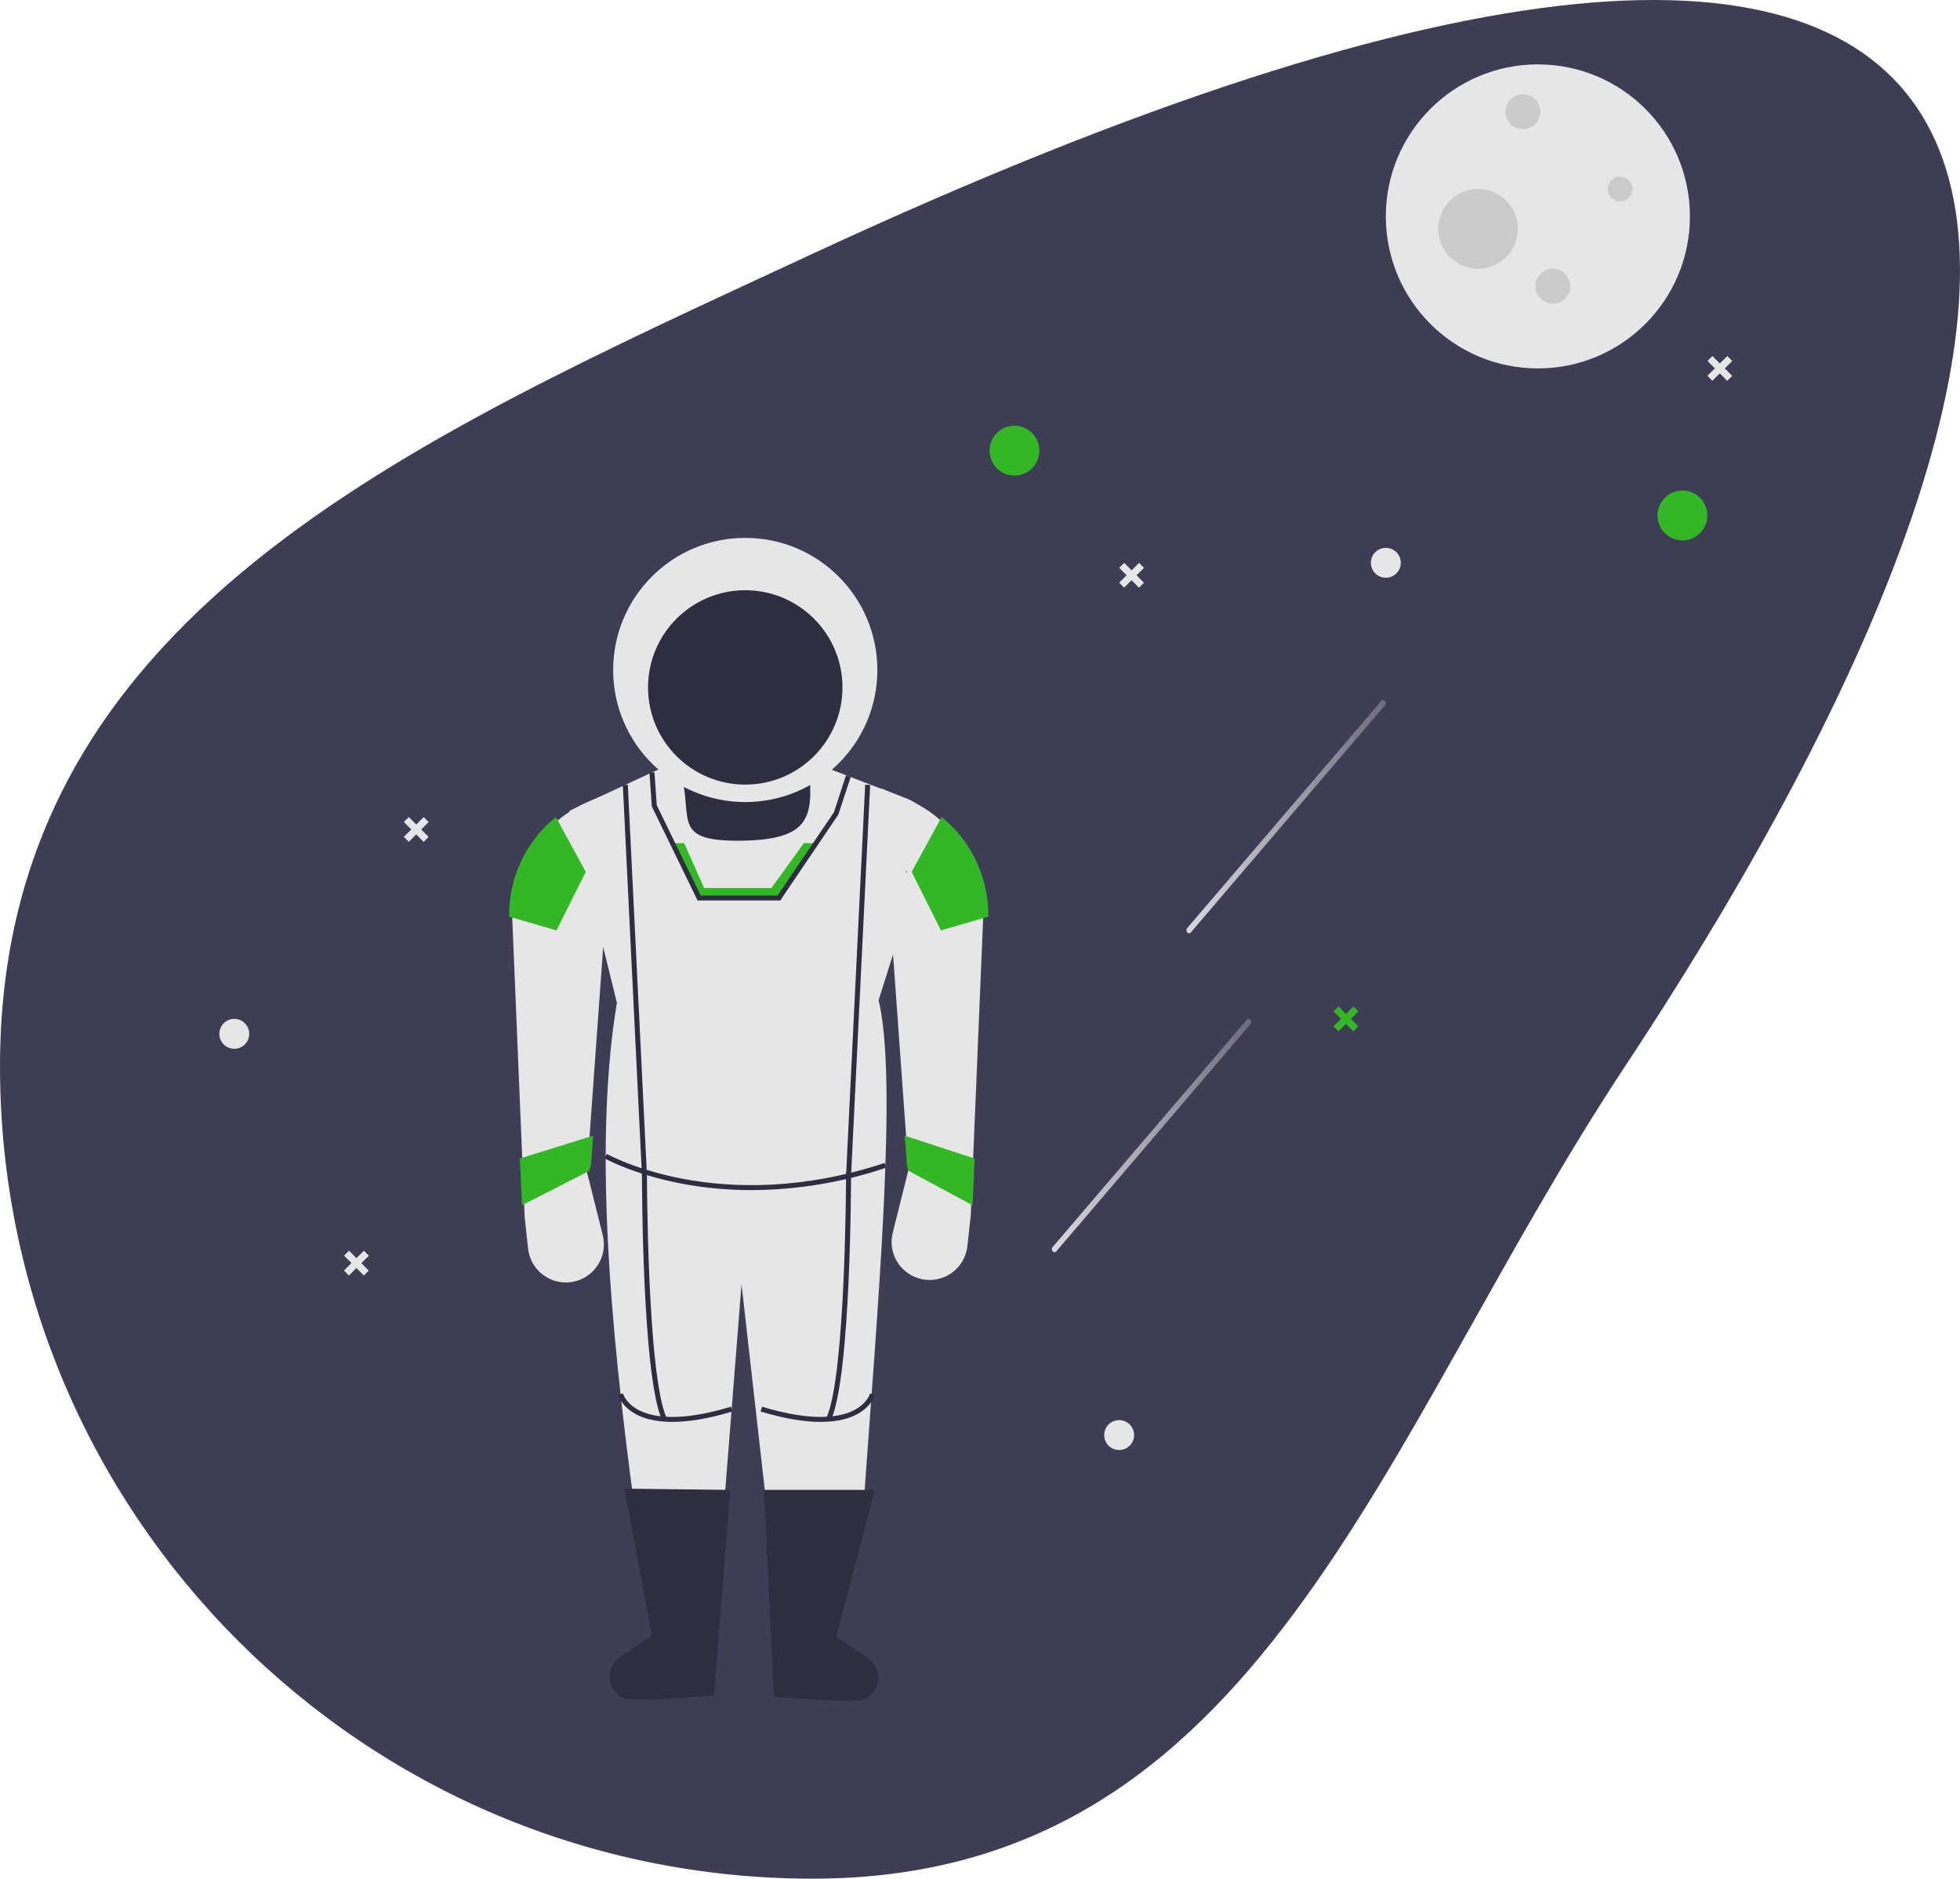
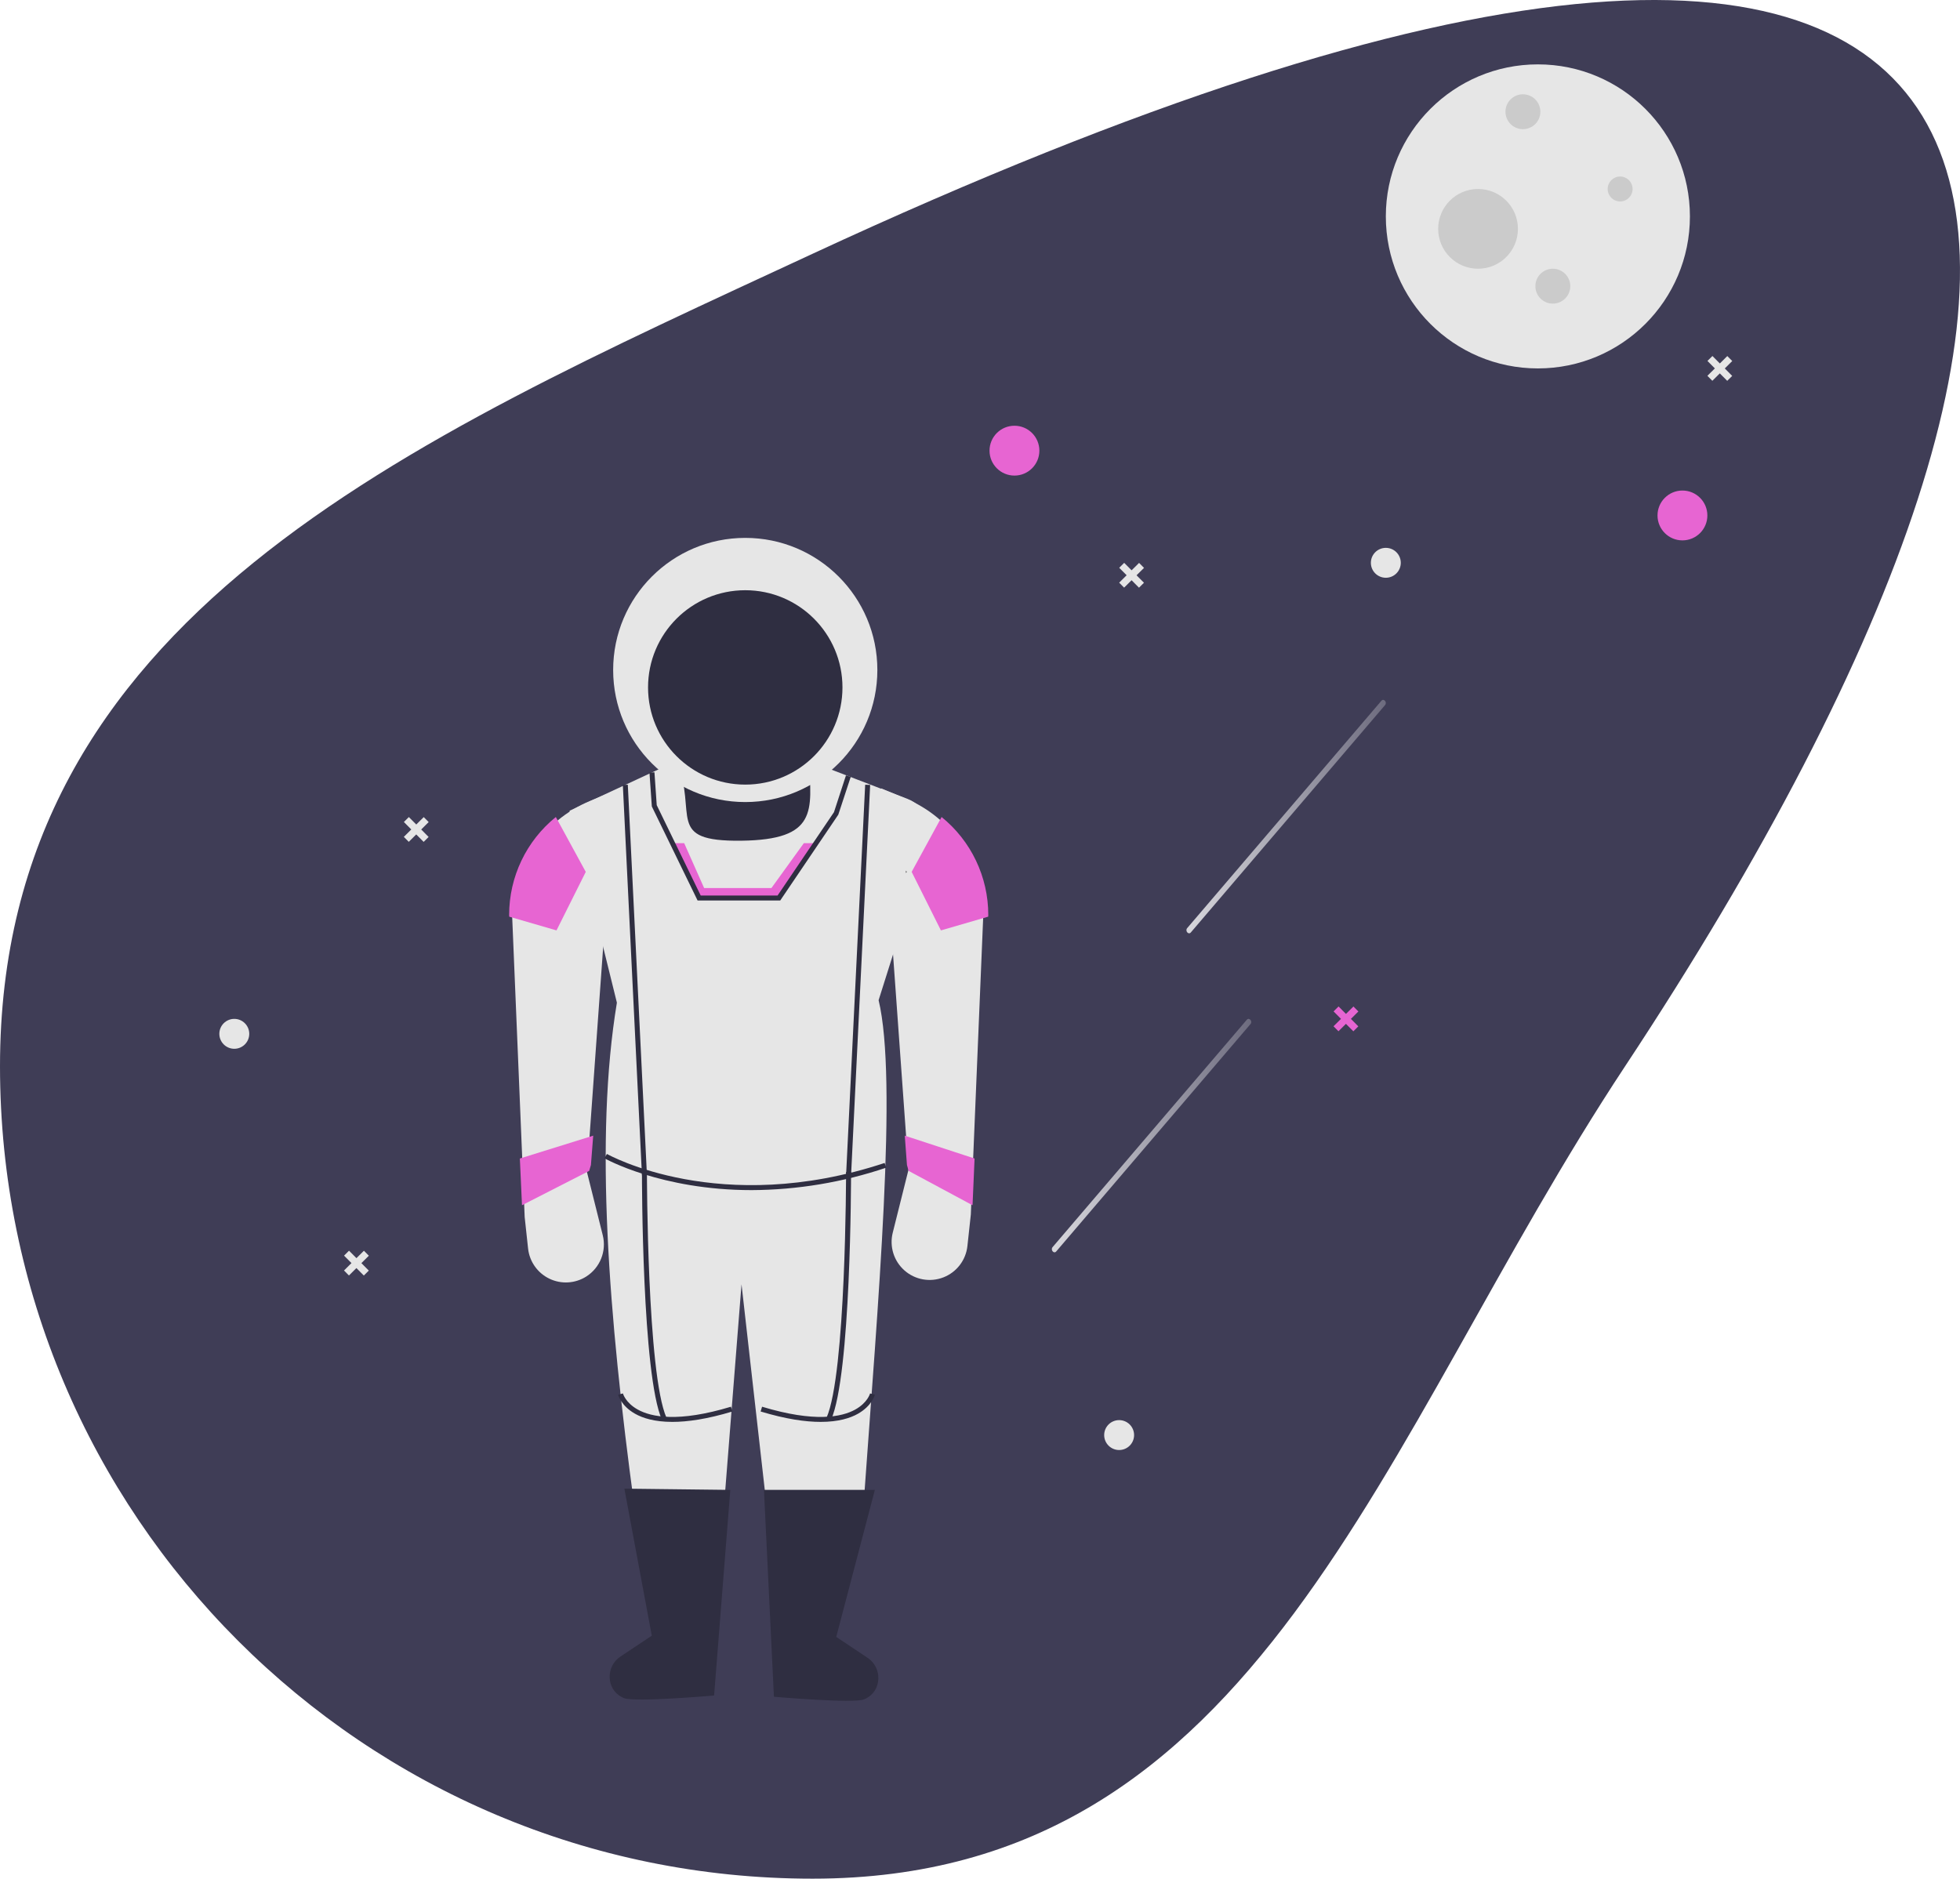
<svg xmlns="http://www.w3.org/2000/svg" xmlns:xlink="http://www.w3.org/1999/xlink" id="e2652d7b-d014-44e7-aeea-709bf92e6067" data-name="Layer 1" width="853.297" height="818" viewBox="0 0 853.297 818">
  <defs>
    <linearGradient id="fe5e6308-1e89-4ce8-8c8d-e7ed4a72d158" x1="689.871" y1="396.558" x2="776.681" y2="396.558" gradientUnits="userSpaceOnUse">
      <stop offset="0" stop-color="#fff" />
      <stop offset="1" stop-color="#fff" stop-opacity="0.3" />
    </linearGradient>
    <linearGradient id="b0adbdce-87b5-465c-b00c-1cf2f5493111" x1="631.274" y1="535.454" x2="718.084" y2="535.454" xlink:href="#fe5e6308-1e89-4ce8-8c8d-e7ed4a72d158" />
  </defs>
  <path d="M880.852,505.249C773.135,668.243,722.473,859,527.102,859S173.351,700.62,173.351,505.249,349.886,233.745,527.102,151.499C1102.708-115.643,1121.875,140.543,880.852,505.249Z" transform="translate(-173.3513 -41)" fill="#3f3d56" />
  <circle cx="669.522" cy="94.222" r="66.193" fill="#e6e6e6" />
  <circle cx="663.011" cy="48.647" r="7.596" fill="#cbcbcb" />
  <circle cx="676.033" cy="124.605" r="7.596" fill="#cbcbcb" />
  <circle cx="705.331" cy="82.286" r="5.426" fill="#cbcbcb" />
  <circle cx="643.479" cy="99.648" r="17.362" fill="#cbcbcb" />
-   <circle cx="441.646" cy="196.224" r="10.851" fill="#32b824" />
-   <circle cx="732.459" cy="224.437" r="10.851" fill="#32b824" />
+   <circle cx="441.646" cy="196.224" r="10.851" fill="#e765d2" />
+   <circle cx="732.459" cy="224.437" r="10.851" fill="#e765d2" />
  <circle cx="603.329" cy="245.054" r="6.511" fill="#e6e6e6" />
  <circle cx="102.002" cy="450.143" r="6.511" fill="#e6e6e6" />
  <circle cx="487.221" cy="624.848" r="6.511" fill="#e6e6e6" />
-   <polygon points="589.224 438.245 585.975 441.473 582.747 438.223 580.581 440.375 583.808 443.625 580.558 446.852 582.71 449.019 585.96 445.791 589.188 449.041 591.354 446.889 588.126 443.639 591.376 440.412 589.224 438.245" fill="#32b824" />
+   <polygon points="589.224 438.245 585.975 441.473 582.747 438.223 580.581 440.375 583.808 443.625 580.558 446.852 582.71 449.019 585.96 445.791 589.188 449.041 591.354 446.889 588.126 443.639 591.376 440.412 589.224 438.245" fill="#e765d2" />
  <polygon points="158.43 544.588 155.18 547.815 151.953 544.565 149.786 546.717 153.014 549.967 149.764 553.194 151.916 555.361 155.165 552.133 158.393 555.383 160.56 553.231 157.332 549.982 160.582 546.754 158.43 544.588" fill="#e6e6e6" />
  <polygon points="184.473 355.776 181.223 359.003 177.996 355.754 175.829 357.905 179.057 361.155 175.807 364.383 177.959 366.549 181.208 363.322 184.436 366.571 186.603 364.42 183.375 361.17 186.625 357.942 184.473 355.776" fill="#e6e6e6" />
  <polygon points="751.993 155.028 748.743 158.255 745.516 155.006 743.349 157.157 746.577 160.407 743.327 163.635 745.479 165.801 748.729 162.574 751.956 165.823 754.123 163.672 750.895 160.422 754.145 157.194 751.993 155.028" fill="#e6e6e6" />
  <polygon points="495.904 245.093 492.654 248.321 489.426 245.071 487.26 247.223 490.487 250.472 487.238 253.7 489.389 255.867 492.639 252.639 495.867 255.889 498.033 253.737 494.806 250.487 498.055 247.26 495.904 245.093" fill="#e6e6e6" />
  <path d="M691.793,446.991l32.971-38.599,32.971-38.599,18.612-21.79c1.03-1.206-.559-3.086-1.589-1.881L741.787,384.723l-32.971,38.599L690.204,445.111c-1.03,1.206.559,3.086,1.589,1.881Z" transform="translate(-173.3513 -41)" opacity="0.8" fill="url(#fe5e6308-1e89-4ce8-8c8d-e7ed4a72d158)" />
  <path d="M633.197,585.887l32.971-38.599,32.971-38.599,18.612-21.79c1.03-1.206-.559-3.086-1.589-1.881l-32.971,38.599L650.22,562.217l-18.612,21.79c-1.03,1.206.559,3.086,1.589,1.881Z" transform="translate(-173.3513 -41)" opacity="0.8" fill="url(#b0adbdce-87b5-465c-b00c-1cf2f5493111)" />
  <path d="M293.526,331.322h61.852a0,0,0,0,1,0,0v24.339a15.811,15.811,0,0,1-15.811,15.811H309.337a15.811,15.811,0,0,1-15.811-15.811V331.322A0,0,0,0,1,293.526,331.322Z" fill="#2f2e41" />
  <path d="M549.347,695.689c-14.085,14.271-28.191,14.366-42.319.46l-10.852-95.951L488.58,696.349c-14.118,11.427-27.276,12.965-39.064.425-11.246-83.075-17.358-160.254-7.596-219.195l-20.617-83.555,46.66-21.702c9.396,23.243-5.423,35.131,28.088,34.733,33.216-.394,30.736-12.889,29.423-34.733l42.923,16.509a15.383,15.383,0,0,1,9.147,18.99l-21.686,68.673C564.206,511.16,555.634,607.594,549.347,695.689Z" transform="translate(-173.3513 -41)" fill="#e6e6e6" />
  <path d="M484.239,779.243s-34.641,3.034-39.281,1.124h0q-.439-.181-.855-.394c-6.896-3.521-7.106-13.382-.661-17.673l13.669-9.1L445.175,689.178l46.118.543Z" transform="translate(-173.3513 -41)" fill="#2f2e41" />
  <path d="M510.282,779.786s34.641,3.034,39.281,1.124h0q.439-.181.855-.394c6.896-3.521,7.106-13.382.661-17.673l-13.669-9.1L554.23,689.721H505.942Z" transform="translate(-173.3513 -41)" fill="#2f2e41" />
  <path d="M428.898,551.367l6.866,27.466a16.55,16.55,0,0,1-7.201,17.996l0,0a16.55,16.55,0,0,1-25.31-12.203L401.77,570.899l-5.426-130.455a54.878,54.878,0,0,1,33.859-50.693l10.631-4.408Z" transform="translate(-173.3513 -41)" fill="#e6e6e6" />
  <path d="M601.433,439.361l-.033.77-4.384,105.3-.846,20.346-.163,4.037-1.487,13.727a16.55,16.55,0,1,1-32.51-5.795l6.869-27.465-.152-2.04-.911-12.761L556.943,384.258l10.634,4.406a54.958,54.958,0,0,1,33.856,50.697Z" transform="translate(-173.3513 -41)" fill="#e6e6e6" />
  <path d="M500.577,559.191c-39.417,0-63.732-13.67-64.076-13.868l1.085-1.88c.484.28,49.249,27.634,120.894,3.923l.682,2.06A185.898,185.898,0,0,1,500.577,559.191Z" transform="translate(-173.3513 -41)" fill="#2f2e41" />
  <path d="M461.545,659.235c-8.675-19.518-8.719-104.352-8.716-107.954l2.17.002c-.001.877.04,87.97,8.529,107.07Z" transform="translate(-173.3513 -41)" fill="#2f2e41" />
  <path d="M466.057,660.111c-7.727,0-12.861-1.646-16.209-3.533-6.094-3.437-7.352-8.119-7.402-8.316l2.102-.538-1.051.269,1.05-.274c.044.164,1.141,4.063,6.463,7.024,5.86,3.259,17.654,5.691,40.559-1.236l.627,2.077C481.235,658.897,472.691,660.111,466.057,660.111Z" transform="translate(-173.3513 -41)" fill="#2f2e41" />
  <rect x="448.667" y="382.625" width="2.171" height="170.164" transform="translate(-195.6916 -18.43964) rotate(-2.80385)" fill="#2f2e41" />
  <path d="M535.147,659.235l-1.984-.882c8.489-19.1,8.531-106.193,8.529-107.07l2.17-.002C543.865,554.883,543.822,639.717,535.147,659.235Z" transform="translate(-173.3513 -41)" fill="#2f2e41" />
  <path d="M530.635,660.111c-6.634,0-15.176-1.212-26.139-4.528l.627-2.077c22.904,6.925,34.696,4.495,40.559,1.236,5.322-2.961,6.419-6.859,6.462-7.024l2.101.544c-.051.197-1.308,4.88-7.402,8.316C543.496,658.465,538.36,660.111,530.635,660.111Z" transform="translate(-173.3513 -41)" fill="#2f2e41" />
  <rect x="461.858" y="466.622" width="170.164" height="2.171" transform="translate(-120.2615 950.1628) rotate(-87.20185)" fill="#2f2e41" />
-   <polygon points="355.248 367.131 339.101 391.003 304.377 391.003 292.767 367.131 297.867 367.131 306.548 386.663 335.846 386.663 349.953 367.131 355.248 367.131" fill="#32b824" />
+   <polygon points="355.248 367.131 339.101 391.003 304.377 391.003 292.767 367.131 297.867 367.131 306.548 386.663 335.846 386.663 349.953 367.131 355.248 367.131" fill="#e765d2" />
  <polygon points="394.443 379.067 394.725 379.631 394.443 380.152 394.443 379.067" />
-   <path d="M603.603,439.361l-.033.77-20.585,5.979-12.739-25.479,13.032-23.894A54.81,54.81,0,0,1,603.603,439.361Z" transform="translate(-173.3513 -41)" fill="#32b824" />
-   <path d="M395.01,439.361l.033.77,20.585,5.979,12.739-25.479-13.032-23.894A54.81,54.81,0,0,0,395.01,439.361Z" transform="translate(-173.3513 -41)" fill="#32b824" />
+   <path d="M603.603,439.361l-.033.77-20.585,5.979-12.739-25.479,13.032-23.894A54.81,54.81,0,0,1,603.603,439.361Z" transform="translate(-173.3513 -41)" fill="#e765d2" />
+   <path d="M395.01,439.361l.033.77,20.585,5.979,12.739-25.479-13.032-23.894A54.81,54.81,0,0,0,395.01,439.361Z" transform="translate(-173.3513 -41)" fill="#e765d2" />
  <circle cx="324.452" cy="291.715" r="57.512" fill="#e6e6e6" />
  <circle cx="324.452" cy="299.31" r="42.32" fill="#2f2e41" />
-   <polygon points="424.284 504.432 423.403 524.778 395.571 509.825 394.849 507.242 393.9 494.481 424.284 504.432" fill="#32b824" />
-   <polygon points="226.324 504.432 227.25 524.778 256.503 509.825 257.263 507.242 258.26 494.481 226.324 504.432" fill="#32b824" />
+   <polygon points="424.284 504.432 423.403 524.778 395.571 509.825 394.849 507.242 393.9 494.481 424.284 504.432" fill="#e765d2" />
+   <polygon points="226.324 504.432 227.25 524.778 256.503 509.825 257.263 507.242 258.26 494.481 226.324 504.432" fill="#e765d2" />
  <polygon points="339.678 392.089 303.698 392.089 283.777 351.139 282.753 336.41 284.918 336.26 285.913 350.568 305.057 389.918 338.525 389.918 363.075 353.628 368.301 337.605 370.366 338.277 364.958 354.718 339.678 392.089" fill="#2f2e41" />
</svg>
